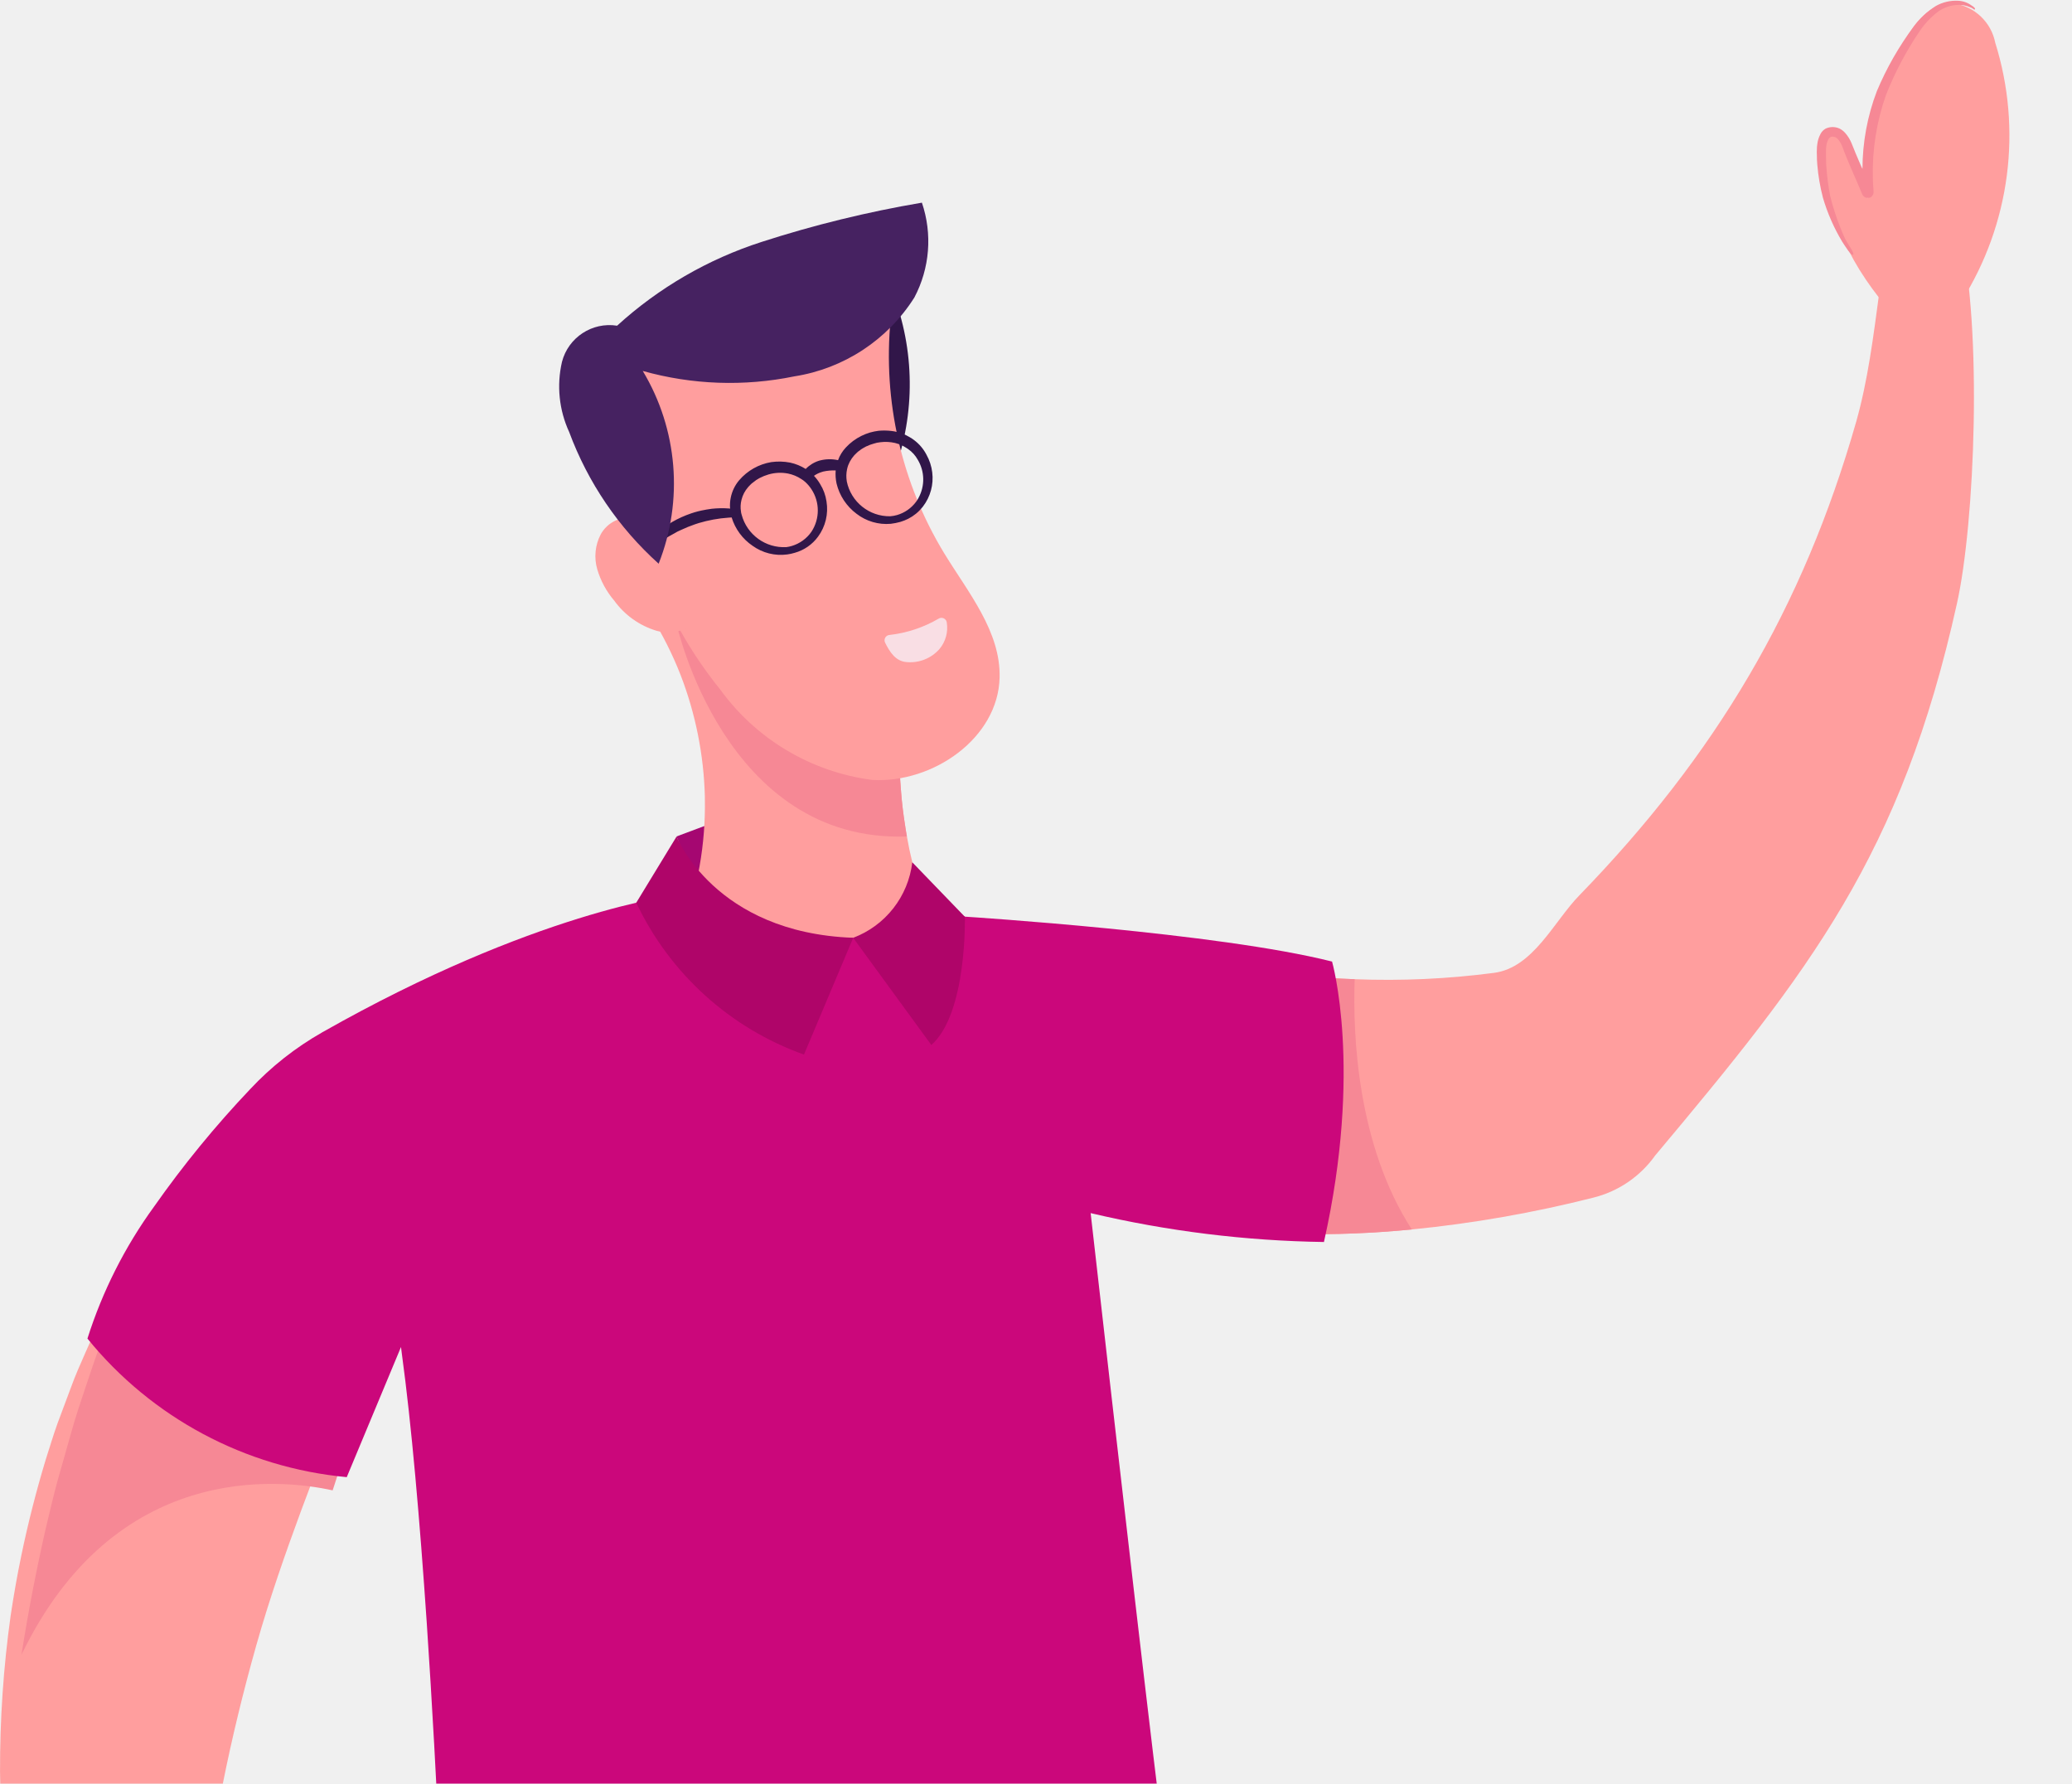
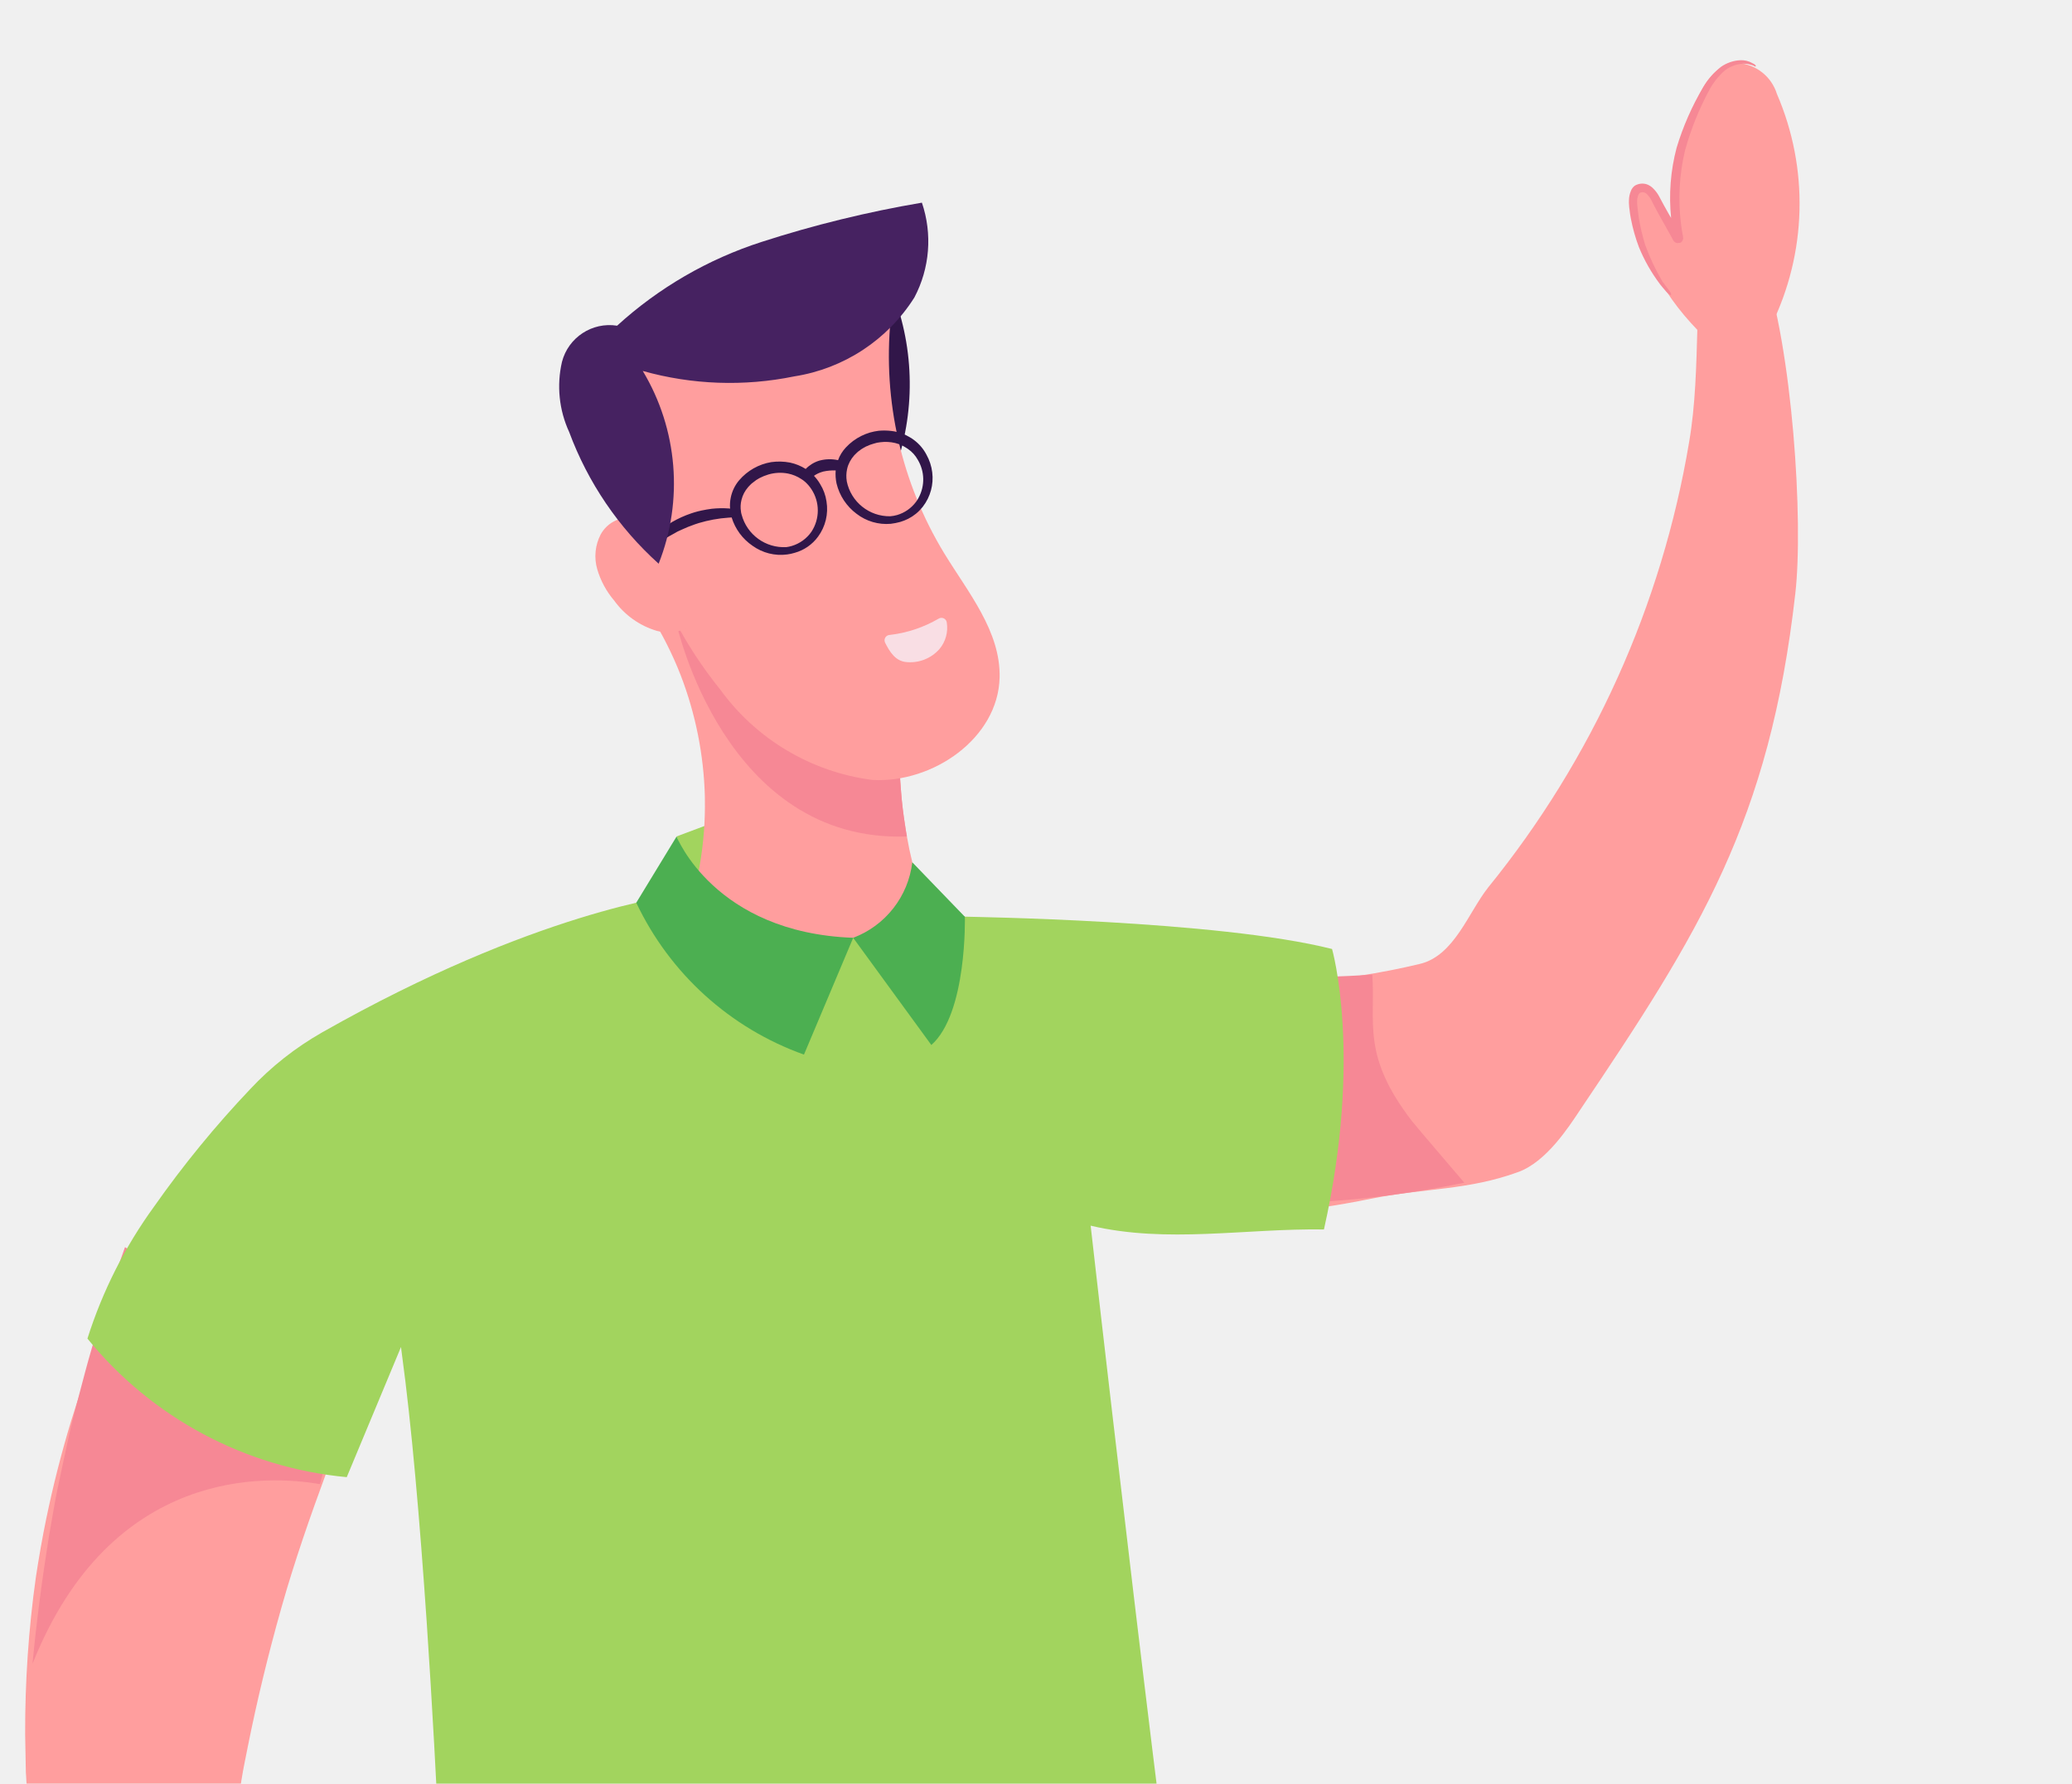
<svg xmlns="http://www.w3.org/2000/svg" width="165" height="142" viewBox="0 0 165 142">
  <defs>
-     <style>.a{fill:#fff;stroke:#707070;}.b{clip-path:url(#a);}.c{fill:#ff9e9e;}.c,.d,.e,.f,.g,.h,.i,.j{stroke:rgba(0,0,0,0);}.d{fill:#f68895;}.e{fill:#311649;}.f{fill:#a50771;}.g{fill:#cb077b;}.h{fill:#f9dee4;}.i{fill:#af0569;}.j{fill:#462261;}</style>
+     <style>.a{fill:#fff;stroke:#707070;}.b{clip-path:url(#a);}.c{fill:#ff9e9e;}.c,.d,.e,.f,.g,.h,.i{stroke:rgba(0,0,0,0);}.d{fill:#f68895;}.e{fill:#311649;}.f{fill:#a2d45e;}.g{fill:#f9dee4;}.h{fill:#4caf51;}.i{fill:#462261;}</style>
    <clipPath id="a">
      <rect class="a" width="165" height="142" transform="translate(43 114)" />
    </clipPath>
  </defs>
  <g class="b" transform="translate(-43 -114)">
    <g transform="translate(43.003 114.061)">
-       <g transform="translate(77.262 0)">
-         <path class="c" d="M1145.542,411.769c10.365,6.159,22.821,7.676,35.163,6.481a98.226,98.226,0,0,0,14.433-2.528,8.583,8.583,0,0,0,4.941-3.355c12.318-14.686,19.6-23.925,24.039-43.965,1.425-6.389,2.045-21.879.23-29.6-.574-2.436-2.781-10.3-4.458-5.125-2.022,6.228-1.953,13.743-3.792,20.247-4.252,14.892-11.238,26.59-22.063,37.737-2,2.045-3.654,5.746-6.78,6.159a65.484,65.484,0,0,1-11.1.506c-5.493-.184-10.917-.942-17.191-1.77-2.666-.368-7.492-1.609-12.2-2.045Z" transform="translate(-1145.542 -320.428)" />
-         <path class="c" d="M1155.314,350.746a24.722,24.722,0,0,0,2.694-20.581,3.929,3.929,0,0,0-3.25-3.126c-1.724-.179-2.993,1.3-3.843,2.779a22.241,22.241,0,0,0-3.064,12.739c-.517-1.273-.944-2.687-1.459-3.948-.239-.586-.651-1.338-1.324-1.218s-.774.768-.742,1.427c.248,5.336,2.2,9.2,5.716,13.194C1151.816,351.636,1153.563,351.234,1155.314,350.746Z" transform="translate(-1076.384 -326.82)" />
-         <path class="d" d="M1146.225,337.115a1.307,1.307,0,0,1,1.089-.012,1.5,1.5,0,0,1,.471.361,2.9,2.9,0,0,1,.512.834c.113.273.216.547.324.8s.246.572.335.784.12.267.2.441a17.557,17.557,0,0,1,1.145-6.187,24.566,24.566,0,0,1,2.964-5.187,6.642,6.642,0,0,1,1.738-1.6,3.27,3.27,0,0,1,1.783-.414,1.953,1.953,0,0,1,1.062.379c.209.117.313.244.258.31s-.145-.1-.356-.159a2.147,2.147,0,0,0-.99-.2,2.923,2.923,0,0,0-1.514.487,6.441,6.441,0,0,0-1.49,1.54,26.135,26.135,0,0,0-2.721,5.132,18.51,18.51,0,0,0-1.053,6.607c0,.292.032.7.046.873s.007.073.011.138a.563.563,0,0,1,0,.062.114.114,0,0,1,0,.03c0,.014,0,0,0,.014l0,.035c0,.032.007-.028,0,.06a.517.517,0,0,1-.23.342.55.55,0,0,1-.414.011.476.476,0,0,1-.186-.14.232.232,0,0,1-.058-.09c-.028-.046,0,0-.025-.051h0c-.025-.051.018.046-.032-.076s-.06-.156-.186-.444-.528-1.225-.678-1.57-.237-.561-.352-.839-.221-.556-.31-.8a2.066,2.066,0,0,0-.34-.6.553.553,0,0,0-.416-.23.35.35,0,0,0-.356.188,1.469,1.469,0,0,0-.179.554,2.444,2.444,0,0,0-.025.347c0,.168,0,.115,0,.379s0,.216.016.756a19.689,19.689,0,0,0,.319,2.505,20.107,20.107,0,0,0,1.188,3.406c.29.538.788,1.174.627,1.264s-.648-.722-.864-1.046a14.935,14.935,0,0,1-1.531-3.5,15.39,15.39,0,0,1-.446-2.618,7.663,7.663,0,0,1-.035-.8,3.092,3.092,0,0,1,0-.407,2.678,2.678,0,0,1,.034-.432,2.273,2.273,0,0,1,.262-.825A1.03,1.03,0,0,1,1146.225,337.115Z" transform="translate(-1078.108 -326.936)" />
-         <path class="d" d="M1165.02,376.43c10.365,6.159,22.821,7.676,35.163,6.481-4.343-6.711-4.711-15.467-4.55-19.926-5.493-.184-10.917-.942-17.191-1.77-2.666-.368-7.492-1.609-12.2-2.045Z" transform="translate(-1165.02 -285.089)" />
+       <g transform="matrix(0.995, -0.105, 0.105, 0.995, 68.939, 12.078)">
+         <path class="c" d="M1145.542,402.948c9.22,5.479,20.3,6.828,31.277,5.765,4.333-.409,7.666.162,11.856-.881,2.31-.572,4.375-3.146,5.377-4.353,10.957-13.063,17.437-21.281,21.383-39.106,1.267-5.683,1.819-19.461.2-26.33-.511-2.167-2.473-9.158-3.966-4.559-1.8,5.54-1.737,12.225-3.373,18.01a76.152,76.152,0,0,1-19.625,33.566c-1.779,1.819-3.25,5.111-6.031,5.479a58.246,58.246,0,0,1-9.874.45c-4.886-.164-9.71-.838-15.291-1.574-2.371-.327-6.664-1.431-10.855-1.819Z" transform="translate(-1145.542 -321.701)" />
+         <path class="c" d="M1154.1,348.125a21.99,21.99,0,0,0,2.4-18.306,3.5,3.5,0,0,0-2.891-2.78c-1.533-.159-2.662,1.159-3.418,2.471a19.783,19.783,0,0,0-2.725,11.331c-.46-1.132-.84-2.39-1.3-3.512-.213-.521-.579-1.19-1.178-1.083s-.689.683-.66,1.269c.221,4.747,1.958,8.183,5.084,11.736C1150.988,348.916,1152.541,348.559,1154.1,348.125Z" transform="translate(-1083.891 -326.842)" />
+         <path class="d" d="M1146.146,335.99a1.162,1.162,0,0,1,.969-.01,1.333,1.333,0,0,1,.419.321,2.579,2.579,0,0,1,.456.742c.1.243.192.487.289.711s.219.509.3.7.106.237.176.392a15.619,15.619,0,0,1,1.018-5.5,21.857,21.857,0,0,1,2.637-4.614,5.909,5.909,0,0,1,1.546-1.423,2.909,2.909,0,0,1,1.586-.368,1.737,1.737,0,0,1,.945.337c.186.1.278.217.229.276s-.129-.086-.317-.141a1.91,1.91,0,0,0-.881-.178,2.6,2.6,0,0,0-1.347.433,5.73,5.73,0,0,0-1.325,1.37,23.251,23.251,0,0,0-2.42,4.565,16.465,16.465,0,0,0-.936,5.877c0,.26.029.623.041.777s.006.065.01.123a.5.5,0,0,1,0,.055.1.1,0,0,1,0,.027c0,.012,0,0,0,.012l0,.031c0,.029.006-.025,0,.053a.46.46,0,0,1-.2.3.49.49,0,0,1-.368.01.425.425,0,0,1-.165-.125.206.206,0,0,1-.051-.08c-.025-.041,0,0-.023-.045h0c-.022-.045.016.041-.029-.067s-.053-.139-.165-.395-.47-1.09-.6-1.4-.211-.5-.313-.746-.2-.495-.276-.709a1.835,1.835,0,0,0-.3-.532.492.492,0,0,0-.37-.2.311.311,0,0,0-.317.168,1.307,1.307,0,0,0-.159.493,2.162,2.162,0,0,0-.022.309c0,.149,0,.1,0,.337s0,.192.014.673a17.515,17.515,0,0,0,.284,2.228,17.89,17.89,0,0,0,1.057,3.03c.258.478.7,1.045.558,1.124s-.576-.642-.769-.93a13.283,13.283,0,0,1-1.362-3.109,13.7,13.7,0,0,1-.4-2.328,6.847,6.847,0,0,1-.031-.713,2.737,2.737,0,0,1,0-.362,2.384,2.384,0,0,1,.03-.384,2.022,2.022,0,0,1,.233-.734A.916.916,0,0,1,1146.146,335.99Z" transform="translate(-1085.556 -326.936)" />
+         <path class="d" d="M1165.02,374.522c9.219,5.479,21.8,6.342,32.775,5.278-.077-.119-3.371-4.889-3.608-5.278-3.486-5.65-2.077-8.072-1.937-11.959-4.886-.164-9.71-.838-15.291-1.574-2.371-.327-6.664-1.431-10.855-1.819Z" transform="translate(-1159.02 -293.276)" />
      </g>
      <g transform="translate(0 98.925)">
-         <path class="c" d="M1200.776,412.068c.016,1.007.037,2,.055,2.992.055.988.119,1.964.174,2.931s.17,1.92.269,2.863.188,1.871.34,2.793.28,1.815.42,2.707.341,1.766.506,2.618c.09.433.175.859.264,1.283s.2.84.3,1.257q.307,1.241.6,2.444c.216.8.459,1.571.689,2.348s.435,1.515.689,2.245.5,1.444.745,2.142c.124.349.23.7.37,1.033l.4,1c.531,1.321,1.016,2.575,1.579,3.744s1.034,2.269,1.586,3.282,1.034,1.955,1.531,2.807,1,1.622,1.455,2.306c.23.349.444.669.664.969s.439.573.641.831a16.328,16.328,0,0,0,1.124,1.265c.676.665,1.209.969,1.59.873s.6-.578.689-1.409a9.966,9.966,0,0,0,.025-1.5c0-.291-.03-.6-.055-.937s-.044-.684-.064-1.06q-.083-1.126-.23-2.468c-.09-.9-.156-1.873-.26-2.911s-.17-2.154-.274-3.327-.145-2.412-.216-3.709c-.016-.323-.034-.653-.051-.983s-.016-.669-.021-1.007q-.024-1.019-.051-2.074c-.025-.7,0-1.424,0-2.154s0-1.473.021-2.229.064-1.526.09-2.3c.021-.387.026-.782.051-1.177s.055-.791.085-1.192c.06-.8.1-1.611.17-2.433s.17-1.651.25-2.487.2-1.69.305-2.543.2-1.721.361-2.594.276-1.746.416-2.636.335-1.777.51-2.678c.719-3.589,1.609-7.275,2.666-11.012s2.319-7.331,3.594-10.789c.329-.859.646-1.716.965-2.562s.676-1.674,1.013-2.494c.154-.41.324-.813.5-1.222s.354-.813.524-1.222c.344-.8.65-1.6,1.016-2.374s.689-1.548,1.021-2.309.689-1.5,1.039-2.24c.055-.117.105-.239.161-.349a74.377,74.377,0,0,1-19-6.432c-.179.316-.366.637-.55.957-.46.813-.931,1.637-1.379,2.48s-.869,1.709-1.294,2.582-.821,1.773-1.22,2.678-.809,1.822-1.149,2.765-.715,1.887-1.064,2.847-.634,1.941-.954,2.927c-.75,2.479-1.4,5.027-1.94,7.63-.324,1.557-.6,3.142-.841,4.73A87.85,87.85,0,0,0,1200.776,412.068Z" transform="translate(-1200.776 -369.98)" />
+         <path class="c" d="M1200.776,412.068c.016,1.007.037,2,.055,2.992.055.988.119,1.964.174,2.931s.17,1.92.269,2.863.188,1.871.34,2.793.28,1.815.42,2.707.341,1.766.506,2.618c.09.433.175.859.264,1.283s.2.84.3,1.257q.307,1.241.6,2.444c.216.8.459,1.571.689,2.348s.435,1.515.689,2.245.5,1.444.745,2.142c.124.349.23.7.37,1.033l.4,1c.531,1.321,1.016,2.575,1.579,3.744s1.034,2.269,1.586,3.282,1.034,1.955,1.531,2.807,1,1.622,1.455,2.306c.23.349.444.669.664.969s.439.573.641.831a16.328,16.328,0,0,0,1.124,1.265c.676.665,1.209.969,1.59.873s.6-.578.689-1.409a9.966,9.966,0,0,0,.025-1.5c0-.291-.03-.6-.055-.937s-.044-.684-.064-1.06q-.083-1.126-.23-2.468c-.09-.9-.156-1.873-.26-2.911s-.17-2.154-.274-3.327-.145-2.412-.216-3.709c-.016-.323-.034-.653-.051-.983s-.016-.669-.021-1.007q-.024-1.019-.051-2.074c-.025-.7,0-1.424,0-2.154s0-1.473.021-2.229.064-1.526.09-2.3c.021-.387.026-.782.051-1.177s.055-.791.085-1.192c.06-.8.1-1.611.17-2.433s.17-1.651.25-2.487.2-1.69.305-2.543.2-1.721.361-2.594.276-1.746.416-2.636.335-1.777.51-2.678c.719-3.589,1.609-7.275,2.666-11.012s2.319-7.331,3.594-10.789c.329-.859.646-1.716.965-2.562s.676-1.674,1.013-2.494c.154-.41.324-.813.5-1.222s.354-.813.524-1.222c.344-.8.65-1.6,1.016-2.374s.689-1.548,1.021-2.309.689-1.5,1.039-2.24c.055-.117.105-.239.161-.349a74.377,74.377,0,0,1-19-6.432c-.179.316-.366.637-.55.957-.46.813-.931,1.637-1.379,2.48s-.869,1.709-1.294,2.582-.821,1.773-1.22,2.678-.809,1.822-1.149,2.765-.715,1.887-1.064,2.847-.634,1.941-.954,2.927c-.75,2.479-1.4,5.027-1.94,7.63-.324,1.557-.6,3.142-.841,4.73A87.85,87.85,0,0,0,1200.776,412.068Z" transform="translate(-1198.776 -372.98)" />
      </g>
-       <path class="d" d="M1200.777,402.723c7.443-15.4,20.527-14.019,24.779-13.084.175-.535.354-1.071.524-1.609.345-1.055.651-2.105,1.016-3.126s.69-2.039,1.021-3.041.689-1.979,1.039-2.949c.055-.154.105-.315.161-.46a63.154,63.154,0,0,1-19-8.469c-.18.416-.366.839-.549,1.259-.46,1.071-.931,2.156-1.379,3.266s-.869,2.25-1.294,3.4-.82,2.335-1.22,3.525-.809,2.4-1.149,3.64-.714,2.484-1.064,3.748-.634,2.556-.954,3.854C1201.967,395.939,1201.312,399.292,1200.777,402.723Z" transform="translate(-1199.069 -271.045)" />
+       <path class="d" d="M1200.777,402.723c7.094-15.4,19.564-14.019,23.616-13.084.166-.535.337-1.071.5-1.609.329-1.055.62-2.105.968-3.126s.657-2.039.973-3.041.657-1.979.99-2.949c.052-.154.1-.315.153-.46a58.836,58.836,0,0,1-18.108-8.469c-.171.416-.349.839-.524,1.259-.438,1.071-.887,2.156-1.314,3.266s-.828,2.25-1.233,3.4-.782,2.335-1.163,3.525-.771,2.4-1.1,3.64-.681,2.484-1.014,3.748-.6,2.556-.909,3.854C1201.912,395.939,1201.287,399.292,1200.777,402.723Z" transform="translate(-1217.624 -206.925) rotate(-3)" />
      <path class="e" d="M1185.142,337.416a20.19,20.19,0,0,1-.5,14.2,64.982,64.982,0,0,1-2.16-11.084,3.1,3.1,0,0,1,.31-2.1A3.172,3.172,0,0,1,1185.142,337.416Z" transform="translate(-1113.751 -313.33)" />
      <path class="f" d="M1189.022,356.6l3.39-1.269-1.25,6.665Z" transform="translate(-1135.148 -290.069)" />
-       <path class="g" d="M1167.384,395.562a30.224,30.224,0,0,0,20.65,11.031l4.319-10.36c.021.186.046.375.071.556.765,5.615,1.421,13.169,1.979,21.374.855,12.693,1.462,26.928,1.811,37.882.1,3.02.17,5.789.23,8.2a231.357,231.357,0,0,0,47.208,1.93q7.229-.448,14.414-1.34c-1.326-6.29-2.454-12.463-3.4-18.448q-.5-3.127-.931-6.164c-.149-1.055-.294-2.11-.439-3.151-.974-7.265-3.921-32.989-6.024-51.5a86.35,86.35,0,0,0,18.579,2.3c3.1-13.805.646-22.327.646-22.327-9.1-2.3-28.957-3.555-29.222-3.574h0c-4.286-1.949-8.584-3.907-12.428-5.856-3.321,1.34-6.635,2.664-9.954,4l-.165.069h-.025c-.646.071-11.749,1.43-28.567,10.965l-.035.016-.03.021a24.246,24.246,0,0,0-5.725,4.514,82.184,82.184,0,0,0-7.653,9.349A36.793,36.793,0,0,0,1167.384,395.562Z" transform="translate(-1160.424 -289.052)" />
+       <path class="f" d="M1167.384,395.562a30.224,30.224,0,0,0,20.65,11.031l4.319-10.36c.021.186.046.375.071.556.765,5.615,1.421,13.169,1.979,21.374.855,12.693,1.462,26.928,1.811,37.882.1,3.02.17,5.789.23,8.2a231.357,231.357,0,0,0,47.208,1.93q7.229-.448,14.414-1.34c-1.326-6.29-2.454-12.463-3.4-18.448q-.5-3.127-.931-6.164c-.149-1.055-.294-2.11-.439-3.151-.974-7.265-3.921-31.989-6.024-50.5,6.093,1.436,12.321.209,18.579.3,3.1-13.805.646-22.327.646-22.327-9.1-2.3-28.957-2.555-29.222-2.574h0c-4.286-1.949-8.584-3.907-12.428-5.856-3.321,1.34-6.635,2.664-9.954,4l-.165.069h-.025c-.646.071-11.749,1.43-28.567,10.965l-.035.016-.03.021a24.246,24.246,0,0,0-5.725,4.514,82.184,82.184,0,0,0-7.653,9.349A36.793,36.793,0,0,0,1167.384,395.562Z" transform="translate(-1160.424 -289.052)" />
      <path class="c" d="M1204.045,372.854a46.972,46.972,0,0,1-19.928.646,27.867,27.867,0,0,0,1.88-10.639v-.149a28.942,28.942,0,0,0-1.928-9.646,28.371,28.371,0,0,0-2.406-4.776,26.073,26.073,0,0,1,3.764-.1c6.511.285,13.019,2.875,16.219,7.674a37.172,37.172,0,0,0-.14,4.55c.02.669.06,1.331.119,1.99.069.869.174,1.731.31,2.581.042.3.094.609.15.919q.179,1.038.434,2.068A36.972,36.972,0,0,0,1204.045,372.854Z" transform="translate(-1129.87 -299.377)" />
      <path class="d" d="M1200.706,364.968c.042.3.094.609.15.919-14.52.526-18.34-16.91-18.34-16.91l1.685-.8c6.511.285,13.02,2.875,16.218,7.674a37.146,37.146,0,0,0-.14,4.55c.02.669.06,1.331.12,1.99C1200.465,363.254,1200.571,364.111,1200.706,364.968Z" transform="translate(-1128.64 -299.354)" />
      <path class="c" d="M1200.289,338.027a30.249,30.249,0,0,0,4.259,18.616c1.914,3.135,4.509,6.23,4.419,9.905-.115,4.826-5.3,8.425-10.131,8.154a17.775,17.775,0,0,1-12.118-7.2,33.308,33.308,0,0,1-7.189-24.835A36.751,36.751,0,0,1,1200.289,338.027Z" transform="translate(-1129.368 -312.668)" />
-       <path class="h" d="M1181.509,349.676a9.991,9.991,0,0,0,3.925-1.305.431.431,0,0,1,.589.156.452.452,0,0,1,.052.163,2.635,2.635,0,0,1-.579,2.1,3.105,3.105,0,0,1-2.723,1.034c-.8-.11-1.241-.8-1.609-1.531a.428.428,0,0,1,.191-.575A.409.409,0,0,1,1181.509,349.676Z" transform="translate(-1110.682 -299.184)" />
-       <path class="i" d="M1187.587,355.887s3.01,7.669,14.065,8.064l-3.921,9.3a23.515,23.515,0,0,1-13.355-12.093Z" transform="translate(-1133.711 -289.351)" />
-       <path class="i" d="M1180.5,362.791a7.351,7.351,0,0,0,4.709-6.01l4.187,4.337s.191,7.681-2.67,10.209Z" transform="translate(-1112.563 -288.19)" />
+       <path class="g" d="M1181.509,349.676a9.991,9.991,0,0,0,3.925-1.305.431.431,0,0,1,.589.156.452.452,0,0,1,.052.163,2.635,2.635,0,0,1-.579,2.1,3.105,3.105,0,0,1-2.723,1.034c-.8-.11-1.241-.8-1.609-1.531a.428.428,0,0,1,.191-.575A.409.409,0,0,1,1181.509,349.676Z" transform="translate(-1110.682 -299.184)" />
+       <path class="h" d="M1187.587,355.887s3.01,7.669,14.065,8.064l-3.921,9.3a23.515,23.515,0,0,1-13.355-12.093Z" transform="translate(-1133.711 -289.351)" />
+       <path class="h" d="M1180.5,362.791a7.351,7.351,0,0,0,4.709-6.01l4.187,4.337s.191,7.681-2.67,10.209Z" transform="translate(-1112.563 -288.19)" />
      <path class="e" d="M1181.642,350.812h0a3.617,3.617,0,0,1,.765-.894,7.345,7.345,0,0,1,1.106-.809,8.479,8.479,0,0,1,1.524-.689c.085-.03.175-.06.264-.085.179-.051.361-.1.549-.14h0c.264-.06.54-.1.816-.14a7.744,7.744,0,0,1,1.365-.025l.1.014a3.016,3.016,0,0,1,.055-.885,3.08,3.08,0,0,1,.671-1.379,4.3,4.3,0,0,1,2.556-1.441,4.59,4.59,0,0,1,1.494.039,3.874,3.874,0,0,1,1.246.506,2.55,2.55,0,0,1,1.075-.66l.1-.025a3.083,3.083,0,0,1,1.4-.014,2.969,2.969,0,0,1,.623-1.011,4.239,4.239,0,0,1,1.232-.919h0a4.446,4.446,0,0,1,.69-.271,4.782,4.782,0,0,1,.69-.14,4.892,4.892,0,0,1,1,.014,2.863,2.863,0,0,1,.485.09,3.409,3.409,0,0,1,.921.37h0a2.576,2.576,0,0,1,.43.28,3.42,3.42,0,0,1,.97,1.149,3.816,3.816,0,0,1,.46,1.409,3.71,3.71,0,0,1-.74,2.721l-.043.055a3.459,3.459,0,0,1-1.131.919,3.866,3.866,0,0,1-.616.246,5.06,5.06,0,0,1-.77.154,3.893,3.893,0,0,1-2.73-.8,4.249,4.249,0,0,1-1.59-2.409,3.593,3.593,0,0,1-.069-1.041,4,4,0,0,0-.991.09l-.08.025a2.18,2.18,0,0,0-.659.315,3.468,3.468,0,0,1,.489.65,3.588,3.588,0,0,1,.51,1.39,3.712,3.712,0,0,1-.671,2.8,3.444,3.444,0,0,1-1.859,1.289,3.722,3.722,0,0,1-.6.131,3.843,3.843,0,0,1-2.758-.69,4.23,4.23,0,0,1-1.666-2.255l-.23.014a10.545,10.545,0,0,0-1.232.154,10.88,10.88,0,0,0-1.149.276l-.042.014h0c-.094.025-.181.06-.276.09a10.813,10.813,0,0,0-1.1.446l-.294.136-.228.131h0a8.413,8.413,0,0,0-.834.49l-.421.285a5.339,5.339,0,0,1-.46.294.591.591,0,0,1-.124.055.233.233,0,0,1-.1.014.269.269,0,0,1-.105-.041l-.051-.071v-.064A.3.3,0,0,1,1181.642,350.812Zm15.78-4.946a3.473,3.473,0,0,0,3.466,2.785,2.76,2.76,0,0,0,.549-.1,2.9,2.9,0,0,0,1.5-1.046,1.88,1.88,0,0,0,.209-.336h0a3.045,3.045,0,0,0-.071-3.02,2.486,2.486,0,0,0-.77-.85l-.129-.085h0a2.812,2.812,0,0,0-.86-.384h0l-.05-.014a3.309,3.309,0,0,0-1.166-.06,2.31,2.31,0,0,0-.54.115,3.058,3.058,0,0,0-.556.209h-.017l-.268.149a.99.99,0,0,0-.161.1l-.085.069a1.3,1.3,0,0,0-.23.179,2.56,2.56,0,0,0-.706,1.011l-.05.154a1.044,1.044,0,0,0-.042.17,2.532,2.532,0,0,0-.021.949ZM1189,348.282a.773.773,0,0,0,.035.184l.016.06a3.483,3.483,0,0,0,3.567,2.581,2.587,2.587,0,0,0,.435-.094,2.919,2.919,0,0,0,1.56-1.135,3.078,3.078,0,0,0,0-3.374,2.964,2.964,0,0,0-.5-.586,1.859,1.859,0,0,0-.31-.23,2.962,2.962,0,0,0-1.064-.439,3.3,3.3,0,0,0-1.556.076,3.939,3.939,0,0,0-.715.289l-.26.156a1.353,1.353,0,0,0-.156.12l-.085.064a1.249,1.249,0,0,0-.216.184c-.055.051-.1.1-.149.154l-.046.055a2.356,2.356,0,0,0-.515.991,2.251,2.251,0,0,0-.042.942Z" transform="translate(-1129.995 -307.61)" />
      <path class="c" d="M1194.165,346.7a1.988,1.988,0,0,0-1.82-1.859,2.579,2.579,0,0,0-2.356,1.335,3.741,3.741,0,0,0-.276,2.774,6.789,6.789,0,0,0,1.349,2.494,6.445,6.445,0,0,0,3.39,2.411,3.416,3.416,0,0,0,3.718-1.356C1196.353,350.815,1194.158,349.177,1194.165,346.7Z" transform="translate(-1142.156 -303.692)" />
-       <path class="j" d="M1189.695,362.674a17.381,17.381,0,0,0-1.264-15.345,25.624,25.624,0,0,0,12.07.43,13.826,13.826,0,0,0,9.558-6.279,9.566,9.566,0,0,0,.6-7.55,90.831,90.831,0,0,0-12.781,3.13,31.355,31.355,0,0,0-11.491,6.665,3.908,3.908,0,0,0-4.39,2.88,8.672,8.672,0,0,0,.575,5.589A26.471,26.471,0,0,0,1189.695,362.674Z" transform="translate(-1137.248 -317.856)" />
+       <path class="i" d="M1189.695,362.674a17.381,17.381,0,0,0-1.264-15.345,25.624,25.624,0,0,0,12.07.43,13.826,13.826,0,0,0,9.558-6.279,9.566,9.566,0,0,0,.6-7.55,90.831,90.831,0,0,0-12.781,3.13,31.355,31.355,0,0,0-11.491,6.665,3.908,3.908,0,0,0-4.39,2.88,8.672,8.672,0,0,0,.575,5.589A26.471,26.471,0,0,0,1189.695,362.674Z" transform="translate(-1137.248 -317.856)" />
      <path class="c" d="M1212.022,413.021a13.35,13.35,0,0,0,6.959,3.084,4.426,4.426,0,0,1,1.519.34,1.261,1.261,0,0,1,.749,1.25c-.135.756-1.124,1.009-1.88.88a4.862,4.862,0,0,0-2.266-.209,2.112,2.112,0,0,0-1.271,1.986,6.3,6.3,0,0,0,.609,2.42l2.909,7.239a4.385,4.385,0,0,1,.311,3.76,3.822,3.822,0,0,1-3.71,1.345,13.455,13.455,0,0,1-10.259-20.79A17.072,17.072,0,0,1,1212.022,413.021Z" transform="translate(-1197.249 -243.308)" />
    </g>
  </g>
</svg>
